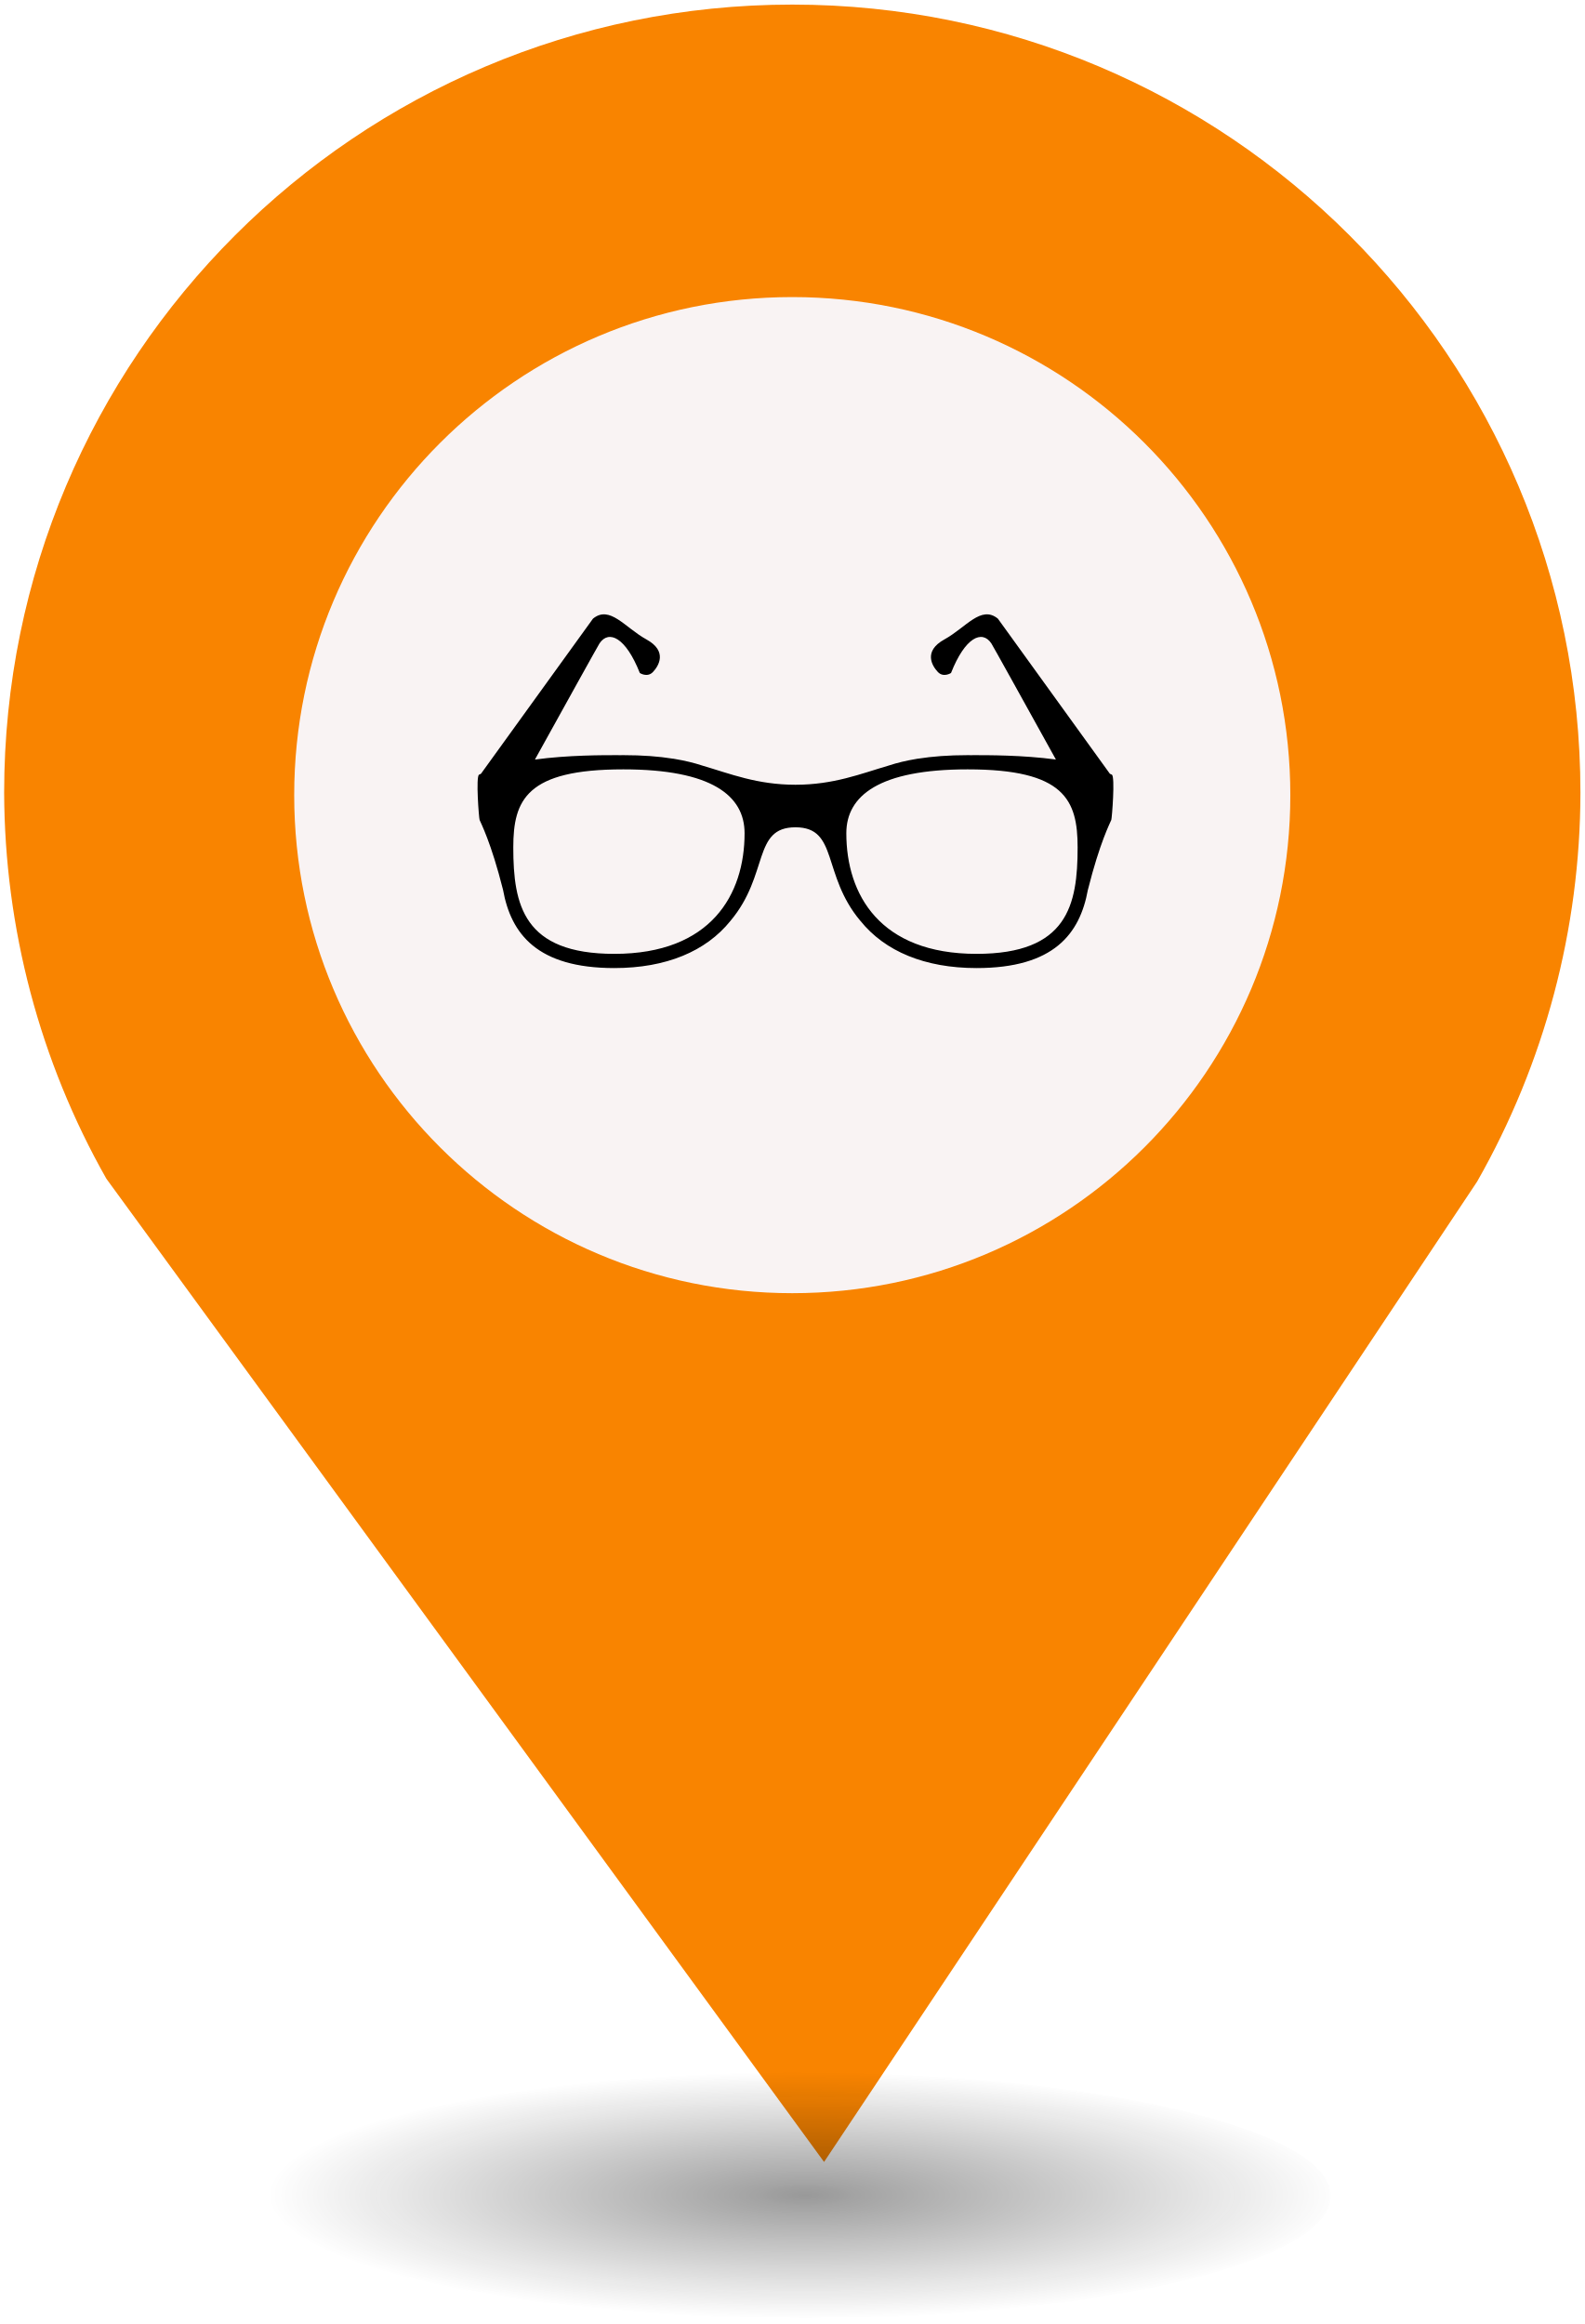
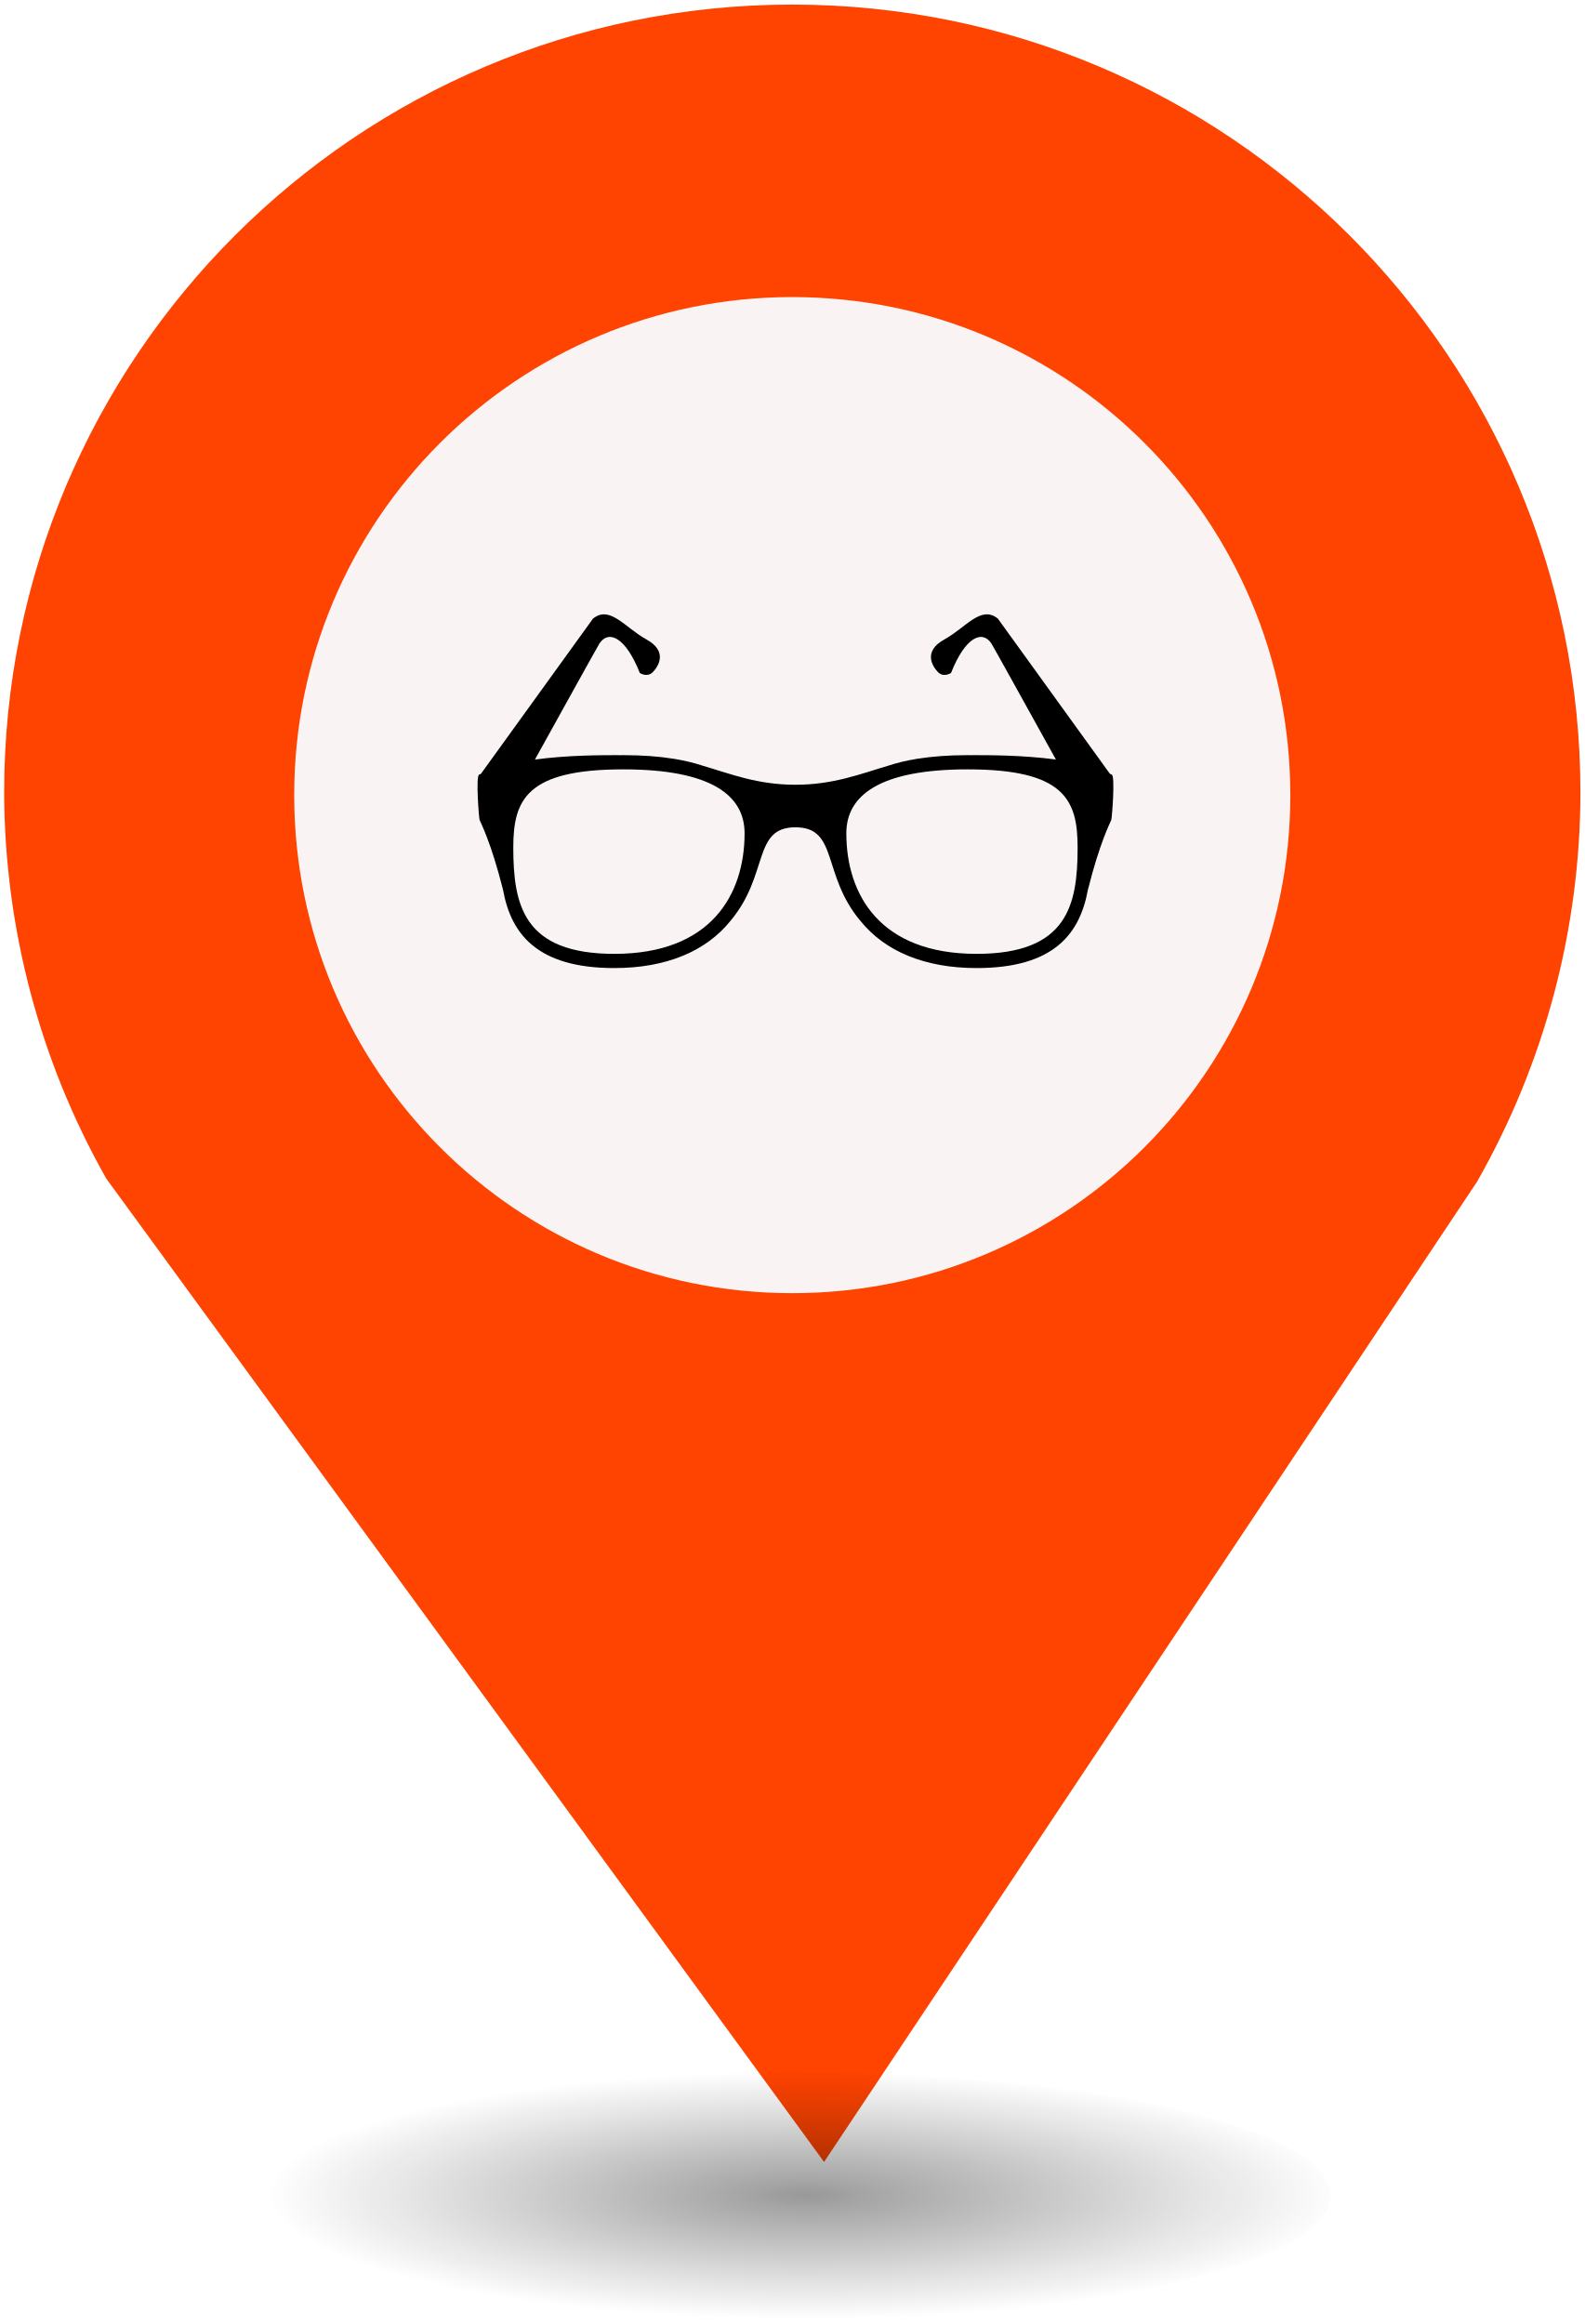
<svg xmlns="http://www.w3.org/2000/svg" height="44px" width="30px" version="1.1" viewBox="0 0 29.989 43.988" id="svg16">
  <defs id="defs7">
    <radialGradient id="a" gradientUnits="userSpaceOnUse" cy="127.6" cx="-42.75" gradientTransform="matrix(4.274964,0,0,0.98163,197.9983,-82.0888)" r="2.384">
      <stop stop-color="#010101" offset="0" id="stop2" />
      <stop stop-opacity="0" stop-color="#090909" offset="1" id="stop4" />
    </radialGradient>
  </defs>
  <g id="g26" transform="translate(-2.0760358e-7,-1.618116)">
-     <path style="fill:#f98400;stroke-width:4.275" id="path9" d="m 14.994,1.705 c -8.239,0 -14.917,6.678 -14.917,14.917 0.009,2.562 0.673,5.079 1.935,7.307 L 15.596,42.539 27.956,23.984 c 1.278,-2.244 1.952,-4.78 1.956,-7.362 C 29.911,8.383 23.233,1.705 14.994,1.705 Z" />
+     <path style="fill:#FF4300;stroke-width:4.275" id="path9" d="m 14.994,1.705 c -8.239,0 -14.917,6.678 -14.917,14.917 0.009,2.562 0.673,5.079 1.935,7.307 L 15.596,42.539 27.956,23.984 c 1.278,-2.244 1.952,-4.78 1.956,-7.362 C 29.911,8.383 23.233,1.705 14.994,1.705 Z" />
    <circle style="fill:#f9f3f3;stroke-width:4.275" id="circle11" r="9.427" cx="14.994" cy="16.668" />
    <ellipse style="opacity:0.4;fill:url(#a);stroke-width:4.275" id="ellipse13" cx="14.994" cy="43.18" ry="2.339" rx="10.193" />
    <rect style="fill:none;stroke-width:4.275" x="8.259" y="9.828" width="13.472" height="13.369" ry="0" rx="0" id="replace" />
    <svg version="1.1" x="8.5" y="10" viewBox="0 0 86 87.437" enable-background="new 0 0 100 100" xml:space="preserve" id="svg2" width="13" height="13">
      <defs id="defs28" />
      <g id="g3217" transform="translate(-1223.026,7591.783)">
        <g id="g3355" transform="translate(0.5259675,-1.51338)">
          <g id="g3394" transform="translate(-1.304037,6.106822)">
            <g id="g3432" transform="translate(1.32436,-7.06854)">
              <g id="g3490" transform="translate(14.50543,16.20117)">
                <g id="g3544" transform="translate(1.783222,7.907062)">
                  <g id="g3595" transform="translate(9.526484,-0.4690141)">
                    <g id="g3646" transform="translate(-52.35165,-3.588063)">
                      <g id="g3767" transform="translate(6.004856,8.755277)">
                        <g id="g4075" transform="translate(0.5523902,0.07303033)">
                          <g id="g4264" transform="translate(3.088074,-2.637774)">
                            <g id="g4355" transform="translate(8.460199,5.328404)">
                              <g id="g4421" transform="translate(-6.525508,7.085877)">
                                <g id="g4462" transform="translate(25.51802,13.53117)">
                                  <g id="g4500" transform="translate(80.26127,-61.02332)">
                                    <g id="g5344" transform="translate(-17.61483,53.92915)">
                                      <g id="g5294" display="none" style="display:none">
                                        <rect id="rect5296" height="196" width="394.5" display="inline" y="-80.755" x="-43.5" style="fill:#000000;display:inline" />
                                      </g>
                                      <g id="g5316" display="none" style="display:none">
                                        <g id="g5318" display="inline" style="display:inline">
                                          <path id="path5320" d="M 1.581,10.718 H 30.418 L 16,1.051 1.581,10.718 z M 17.592,6.594 c 0,0.879 -0.713,1.592 -1.592,1.592 -0.879,0 -1.592,-0.713 -1.592,-1.592 0,-0.879 0.713,-1.592 1.592,-1.592 0.879,0 1.592,0.712 1.592,1.592 z" />
                                          <rect id="rect5322" height="3.021" width="31" y="28.03" x="0.5" />
                                          <rect id="rect5324" height="11.875" width="3.021" y="13.363" x="3.667" />
                                          <rect id="rect5326" height="11.875" width="3.021" y="13.363" x="8.349" />
                                          <rect id="rect5328" height="11.875" width="3.021" y="13.363" x="20.63" />
                                          <rect id="rect5330" height="11.875" width="3.021" y="13.363" x="25.312" />
                                        </g>
                                        <path id="path5332" d="m 19.055,22.809 c -0.386,0.262 -1.035,0.524 -1.857,0.524 -1.01,0 -1.907,-0.386 -2.53,-1.11 -0.474,-0.524 -0.785,-1.246 -0.897,-2.144 h -0.773 v -0.611 h 0.711 c 0,-0.062 0,-0.125 0,-0.187 0,-0.2 0.012,-0.387 0.025,-0.561 h -0.735 v -0.624 h 0.823 c 0.15,-0.872 0.524,-1.595 1.022,-2.106 0.636,-0.66 1.446,-1.035 2.468,-1.035 0.735,0 1.309,0.212 1.658,0.399 l -0.249,0.822 c -0.312,-0.187 -0.835,-0.349 -1.396,-0.349 -0.673,0 -1.221,0.237 -1.645,0.685 -0.374,0.361 -0.623,0.922 -0.748,1.583 h 3.478 v 0.624 h -3.59 c -0.013,0.162 -0.025,0.349 -0.025,0.523 0,0.075 0,0.137 0,0.225 h 3.615 v 0.611 h -3.53 c 0.1,0.723 0.349,1.259 0.685,1.633 0.461,0.486 1.085,0.723 1.757,0.723 0.661,0 1.234,-0.249 1.521,-0.411 l 0.212,0.786 z" display="inline" style="display:inline" />
                                      </g>
                                      <g id="g5453" transform="translate(-52.62536,-10.75091)">
                                        <g id="g5403" display="none" style="display:none">
                                          <rect id="rect5405" height="196" width="394.5" display="inline" y="-80.755" x="-43.5" style="fill:#000000;display:inline" />
                                        </g>
                                        <g id="g5425" display="none" style="display:none">
                                          <g id="g5427" display="inline" style="display:inline">
                                            <path id="path5429" d="M 1.581,10.718 H 30.418 L 16,1.051 1.581,10.718 z M 17.592,6.594 c 0,0.879 -0.713,1.592 -1.592,1.592 -0.879,0 -1.592,-0.713 -1.592,-1.592 0,-0.879 0.713,-1.592 1.592,-1.592 0.879,0 1.592,0.712 1.592,1.592 z" />
                                            <rect id="rect5431" height="3.021" width="31" y="28.03" x="0.5" />
                                            <rect id="rect5433" height="11.875" width="3.021" y="13.363" x="3.667" />
                                            <rect id="rect5435" height="11.875" width="3.021" y="13.363" x="8.349" />
                                            <rect id="rect5437" height="11.875" width="3.021" y="13.363" x="20.63" />
                                            <rect id="rect5439" height="11.875" width="3.021" y="13.363" x="25.312" />
                                          </g>
                                          <path id="path5441" d="m 19.055,22.809 c -0.386,0.262 -1.035,0.524 -1.857,0.524 -1.01,0 -1.907,-0.386 -2.53,-1.11 -0.474,-0.524 -0.785,-1.246 -0.897,-2.144 h -0.773 v -0.611 h 0.711 c 0,-0.062 0,-0.125 0,-0.187 0,-0.2 0.012,-0.387 0.025,-0.561 h -0.735 v -0.624 h 0.823 c 0.15,-0.872 0.524,-1.595 1.022,-2.106 0.636,-0.66 1.446,-1.035 2.468,-1.035 0.735,0 1.309,0.212 1.658,0.399 l -0.249,0.822 c -0.312,-0.187 -0.835,-0.349 -1.396,-0.349 -0.673,0 -1.221,0.237 -1.645,0.685 -0.374,0.361 -0.623,0.922 -0.748,1.583 h 3.478 v 0.624 h -3.59 c -0.013,0.162 -0.025,0.349 -0.025,0.523 0,0.075 0,0.137 0,0.225 h 3.615 v 0.611 h -3.53 c 0.1,0.723 0.349,1.259 0.685,1.633 0.461,0.486 1.085,0.723 1.757,0.723 0.661,0 1.234,-0.249 1.521,-0.411 l 0.212,0.786 z" display="inline" style="display:inline" />
                                        </g>
                                        <g id="g5911" transform="translate(34.80392,-34.73152)">
                                          <g id="g5969" transform="translate(-76.82085,20.4639)">
                                            <g id="g6024" transform="translate(-1.526915,1.600489)">
                                              <g id="g6071" transform="translate(7.388684,1.035171)">
                                                <g id="g6187" transform="translate(-0.7100005,-4.632286)">
                                                  <g id="g6263" transform="translate(-0.667373,-5.348818)">
                                                    <g id="g6319" transform="translate(0.7972047,3.564749)">
                                                      <g id="g6384" transform="translate(-9.1472,2.261335)">
                                                        <g id="g6488" transform="translate(-2.034812,-3.404266)">
                                                          <g id="g6516" transform="translate(-0.6383233,-2.329404)">
                                                            <g id="g6769" transform="translate(1565.779,-3801.849)">
                                                              <g id="g6910" transform="translate(-308.0951,-3790.949)">
                                                                <g id="g6983" transform="translate(-14.23112,-15.61185)">
                                                                  <g transform="matrix(0.8094152,0,0,0.8526796,9.894359,7.994612)" style="fill-rule:evenodd" id="g11106">
                                                                    <path id="path11108" d="m 25.523,32.351 c 0,0 1.177,0.739 2.065,-0.147 0.884,-0.886 2.357,-3.099 -1.033,-4.866 -3.388,-1.772 -5.746,-5.16 -8.399,-3.099 L 0.534,47.403 c -0.097,0.046 -0.204,0.083 -0.296,0.13 -0.533,0.269 -0.02,6.508 0.086,6.756 0.168,0.417 1.806,3.34 3.685,10.43 1.255,6.59 5.363,11.687 17.504,11.687 8.152,0 14.408,-2.504 18.253,-7.03 0.015,-0.019 0.026,-0.029 0.039,-0.046 6.071,-6.887 3.427,-13.94 10.195,-13.94 6.77,0 4.118,7.054 10.186,13.94 0.02,0.017 0.038,0.027 0.047,0.046 3.842,4.526 10.1,7.03 18.251,7.03 12.144,0 16.25,-5.097 17.51,-11.687 h 0.004 c 1.872,-7.09 3.51,-10.013 3.678,-10.43 0.102,-0.248 0.622,-6.487 0.088,-6.756 -0.101,-0.046 -0.209,-0.084 -0.309,-0.134 L 81.838,24.239 c -2.656,-2.062 -5.012,1.327 -8.406,3.099 -3.389,1.768 -1.917,3.98 -1.032,4.866 0.883,0.886 2.067,0.147 2.067,0.147 2.21,-5.308 4.866,-6.49 6.338,-4.424 0.208,0.29 5.669,9.643 10.159,17.345 -5.238,-0.67 -10.694,-0.653 -13.096,-0.653 -0.027,0 -0.047,0.004 -0.072,0.008 -0.239,-0.004 -0.474,-0.008 -0.715,-0.008 -2.996,0 -5.579,0.191 -7.816,0.527 -0.025,0 -0.047,0 -0.067,0.004 -0.057,0.004 -0.111,0.019 -0.159,0.028 -1.643,0.256 -3.087,0.594 -4.358,0.99 -4.435,1.235 -8.662,2.87 -14.679,2.87 -6.021,0 -10.245,-1.635 -14.675,-2.87 -1.274,-0.396 -2.726,-0.734 -4.354,-0.99 -0.061,-0.009 -0.109,-0.017 -0.163,-0.028 -0.027,-0.004 -0.047,-0.004 -0.074,-0.004 -2.229,-0.342 -4.813,-0.527 -7.808,-0.527 -0.247,0 -0.479,0.004 -0.72,0.008 -0.027,-0.004 -0.049,-0.008 -0.073,-0.008 -2.402,0 -7.864,-0.017 -13.109,0.657 4.491,-7.702 9.956,-17.06 10.161,-17.349 1.469,-2.066 4.125,-0.884 6.336,4.424 z M 77.08,46.74 c 15.222,0 17.299,4.544 17.299,11.656 0,8.607 -1.586,15.89 -15.896,15.89 -15.224,0 -20.481,-8.872 -20.481,-18.01 0,-5.606 5.167,-9.536 19.078,-9.536 z m -54.154,0 c 13.906,0 19.073,3.93 19.073,9.536 0,9.138 -5.257,18.01 -20.486,18.01 -14.299,0 -15.89,-7.282 -15.89,-15.89 0,-7.112 2.074,-11.656 17.303,-11.656 z" />
                                                                  </g>
                                                                </g>
                                                              </g>
                                                            </g>
                                                          </g>
                                                        </g>
                                                      </g>
                                                    </g>
                                                  </g>
                                                </g>
                                              </g>
                                            </g>
                                          </g>
                                        </g>
                                      </g>
                                    </g>
                                  </g>
                                </g>
                              </g>
                            </g>
                          </g>
                        </g>
                      </g>
                    </g>
                  </g>
                </g>
              </g>
            </g>
          </g>
        </g>
      </g>
    </svg>
  </g>
</svg>
